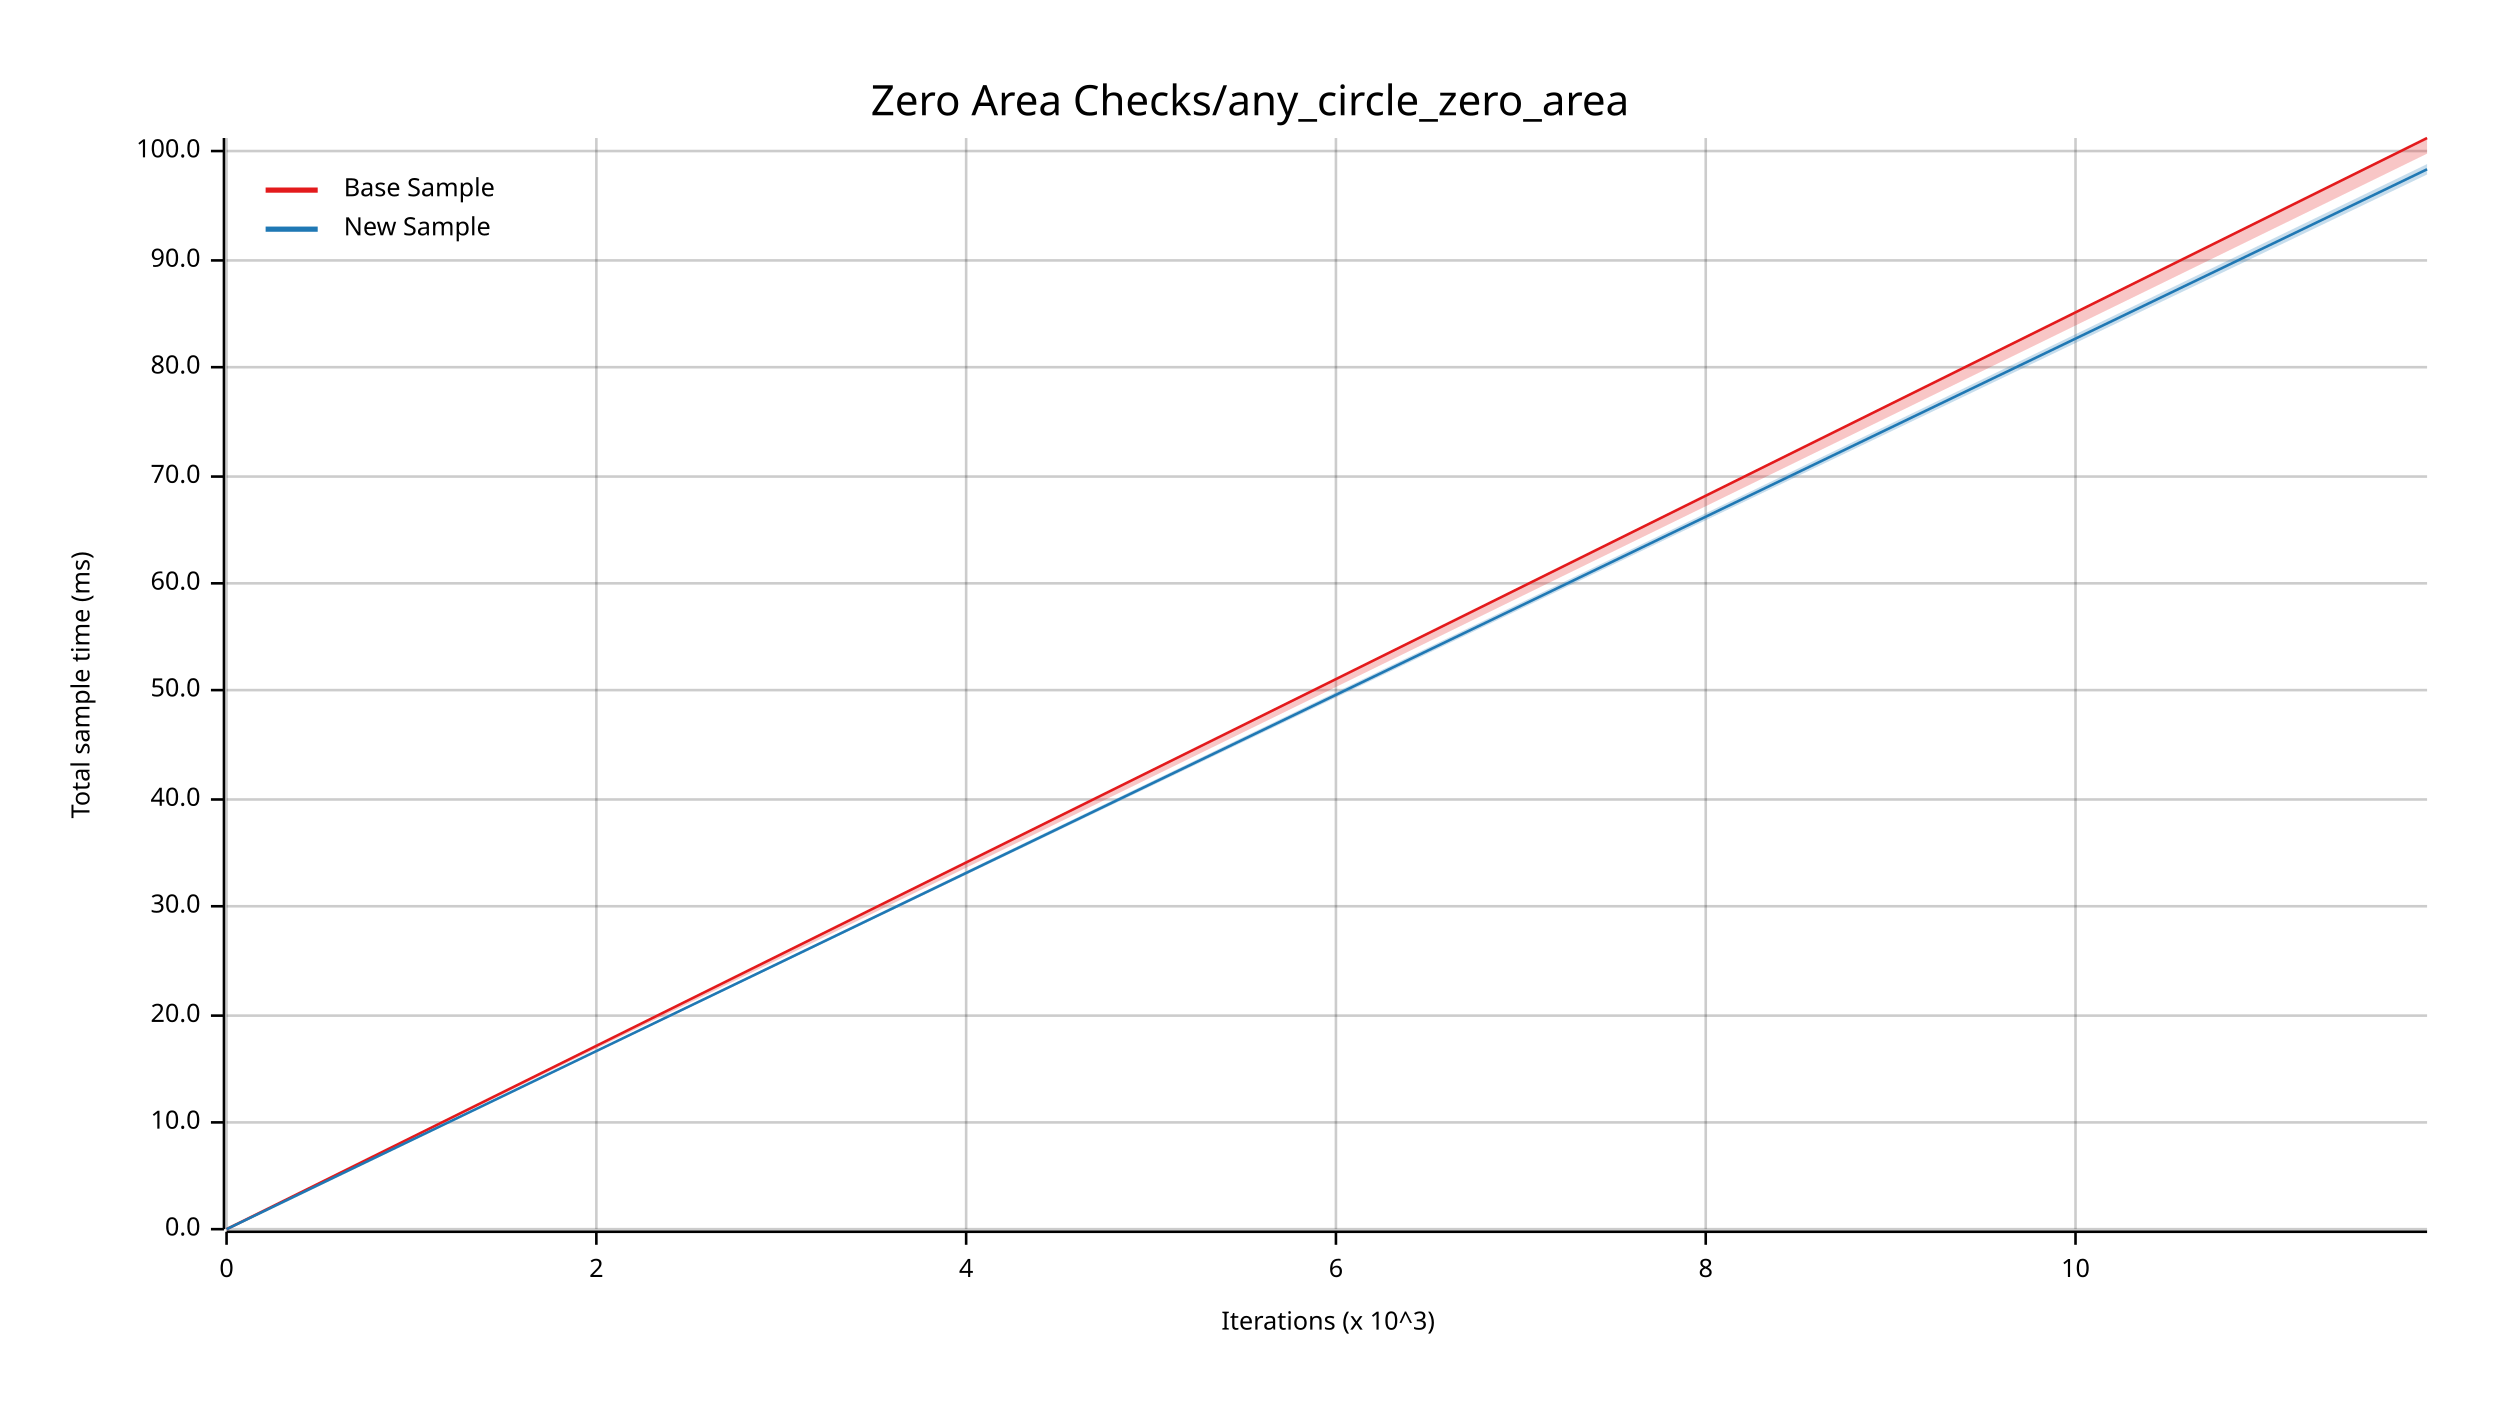
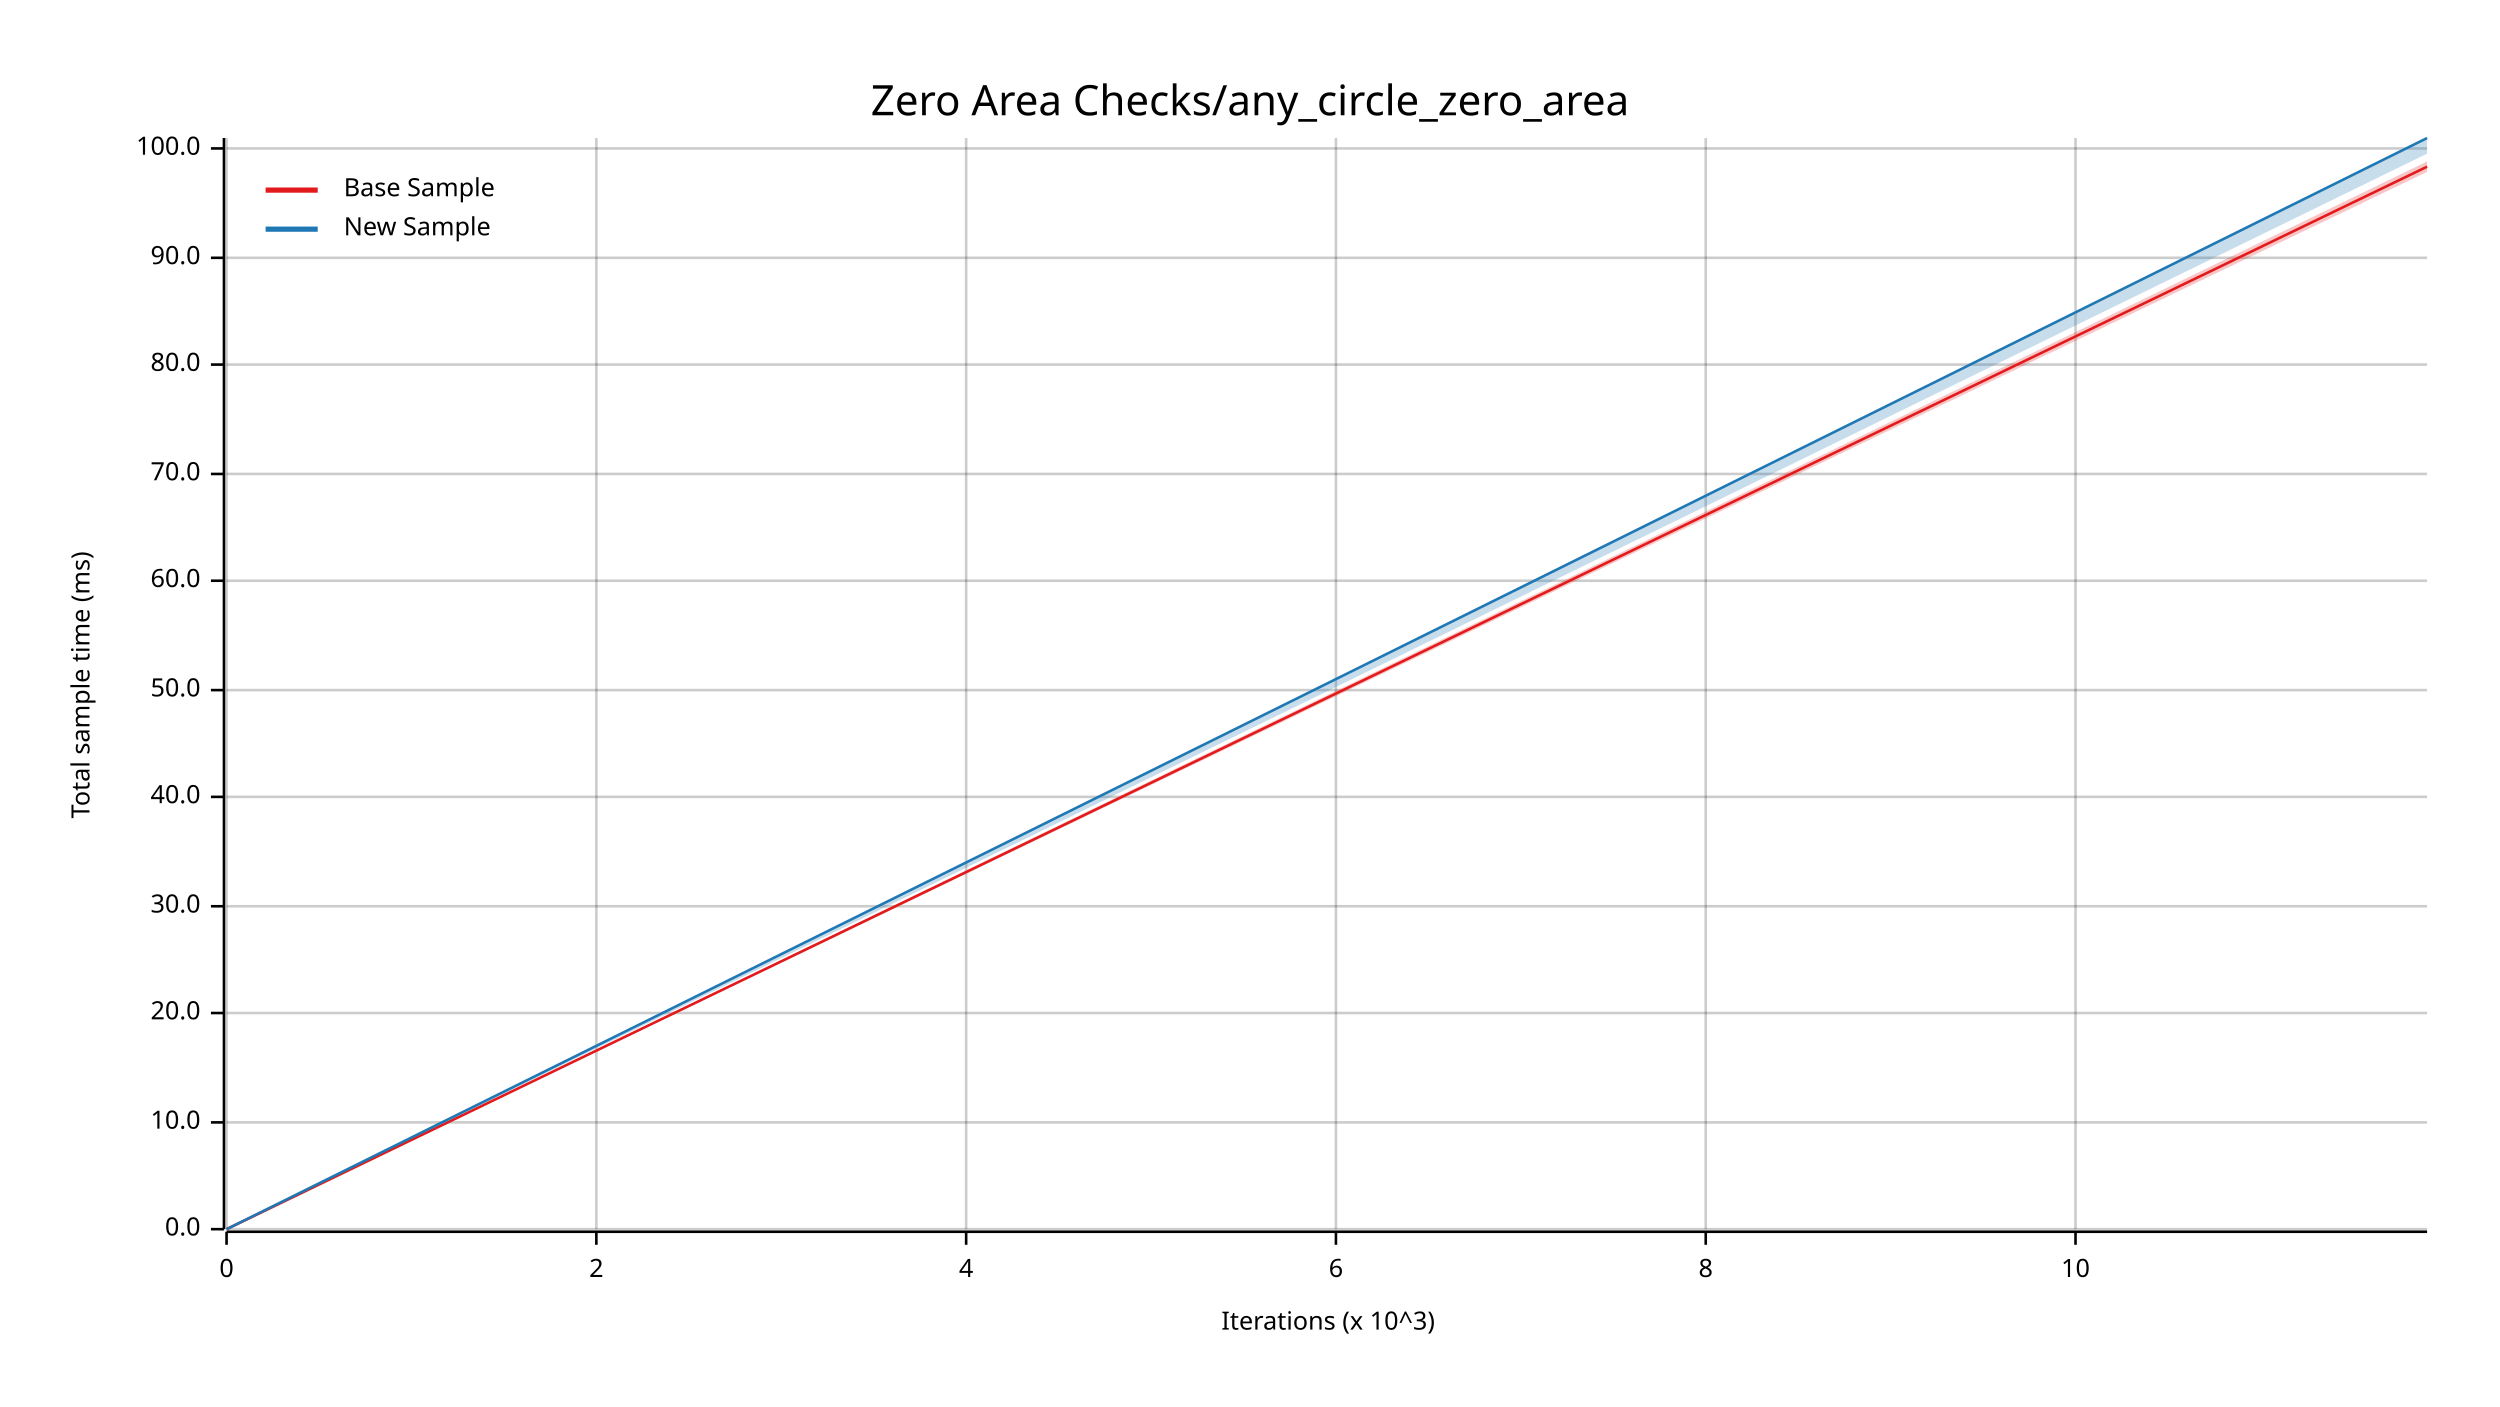
<svg xmlns="http://www.w3.org/2000/svg" width="960" height="540" viewBox="0 0 960 540">
  <text x="480" y="32" dy="0.76em" text-anchor="middle" font-family="sans-serif" font-size="16.129" opacity="1" fill="#000000">
Zero Area Checks/any_circle_zero_area
</text>
  <text x="27" y="263" dy="0.76em" text-anchor="middle" font-family="sans-serif" font-size="9.677" opacity="1" fill="#000000" transform="rotate(270, 27, 263)">
Total sample time (ms)
</text>
  <text x="510" y="513" dy="-0.5ex" text-anchor="middle" font-family="sans-serif" font-size="9.677" opacity="1" fill="#000000">
Iterations (x 10^3)
</text>
  <line opacity="0.2" stroke="#000000" stroke-width="1" x1="87" y1="472" x2="87" y2="53" />
  <line opacity="0.2" stroke="#000000" stroke-width="1" x1="229" y1="472" x2="229" y2="53" />
  <line opacity="0.2" stroke="#000000" stroke-width="1" x1="371" y1="472" x2="371" y2="53" />
  <line opacity="0.2" stroke="#000000" stroke-width="1" x1="513" y1="472" x2="513" y2="53" />
  <line opacity="0.2" stroke="#000000" stroke-width="1" x1="655" y1="472" x2="655" y2="53" />
  <line opacity="0.2" stroke="#000000" stroke-width="1" x1="797" y1="472" x2="797" y2="53" />
  <line opacity="0.2" stroke="#000000" stroke-width="1" x1="87" y1="472" x2="932" y2="472" />
  <line opacity="0.2" stroke="#000000" stroke-width="1" x1="87" y1="431" x2="932" y2="431" />
-   <line opacity="0.2" stroke="#000000" stroke-width="1" x1="87" y1="390" x2="932" y2="390" />
+   <line opacity="0.2" stroke="#000000" stroke-width="1" x1="87" y1="389" x2="932" y2="389" />
  <line opacity="0.2" stroke="#000000" stroke-width="1" x1="87" y1="348" x2="932" y2="348" />
-   <line opacity="0.2" stroke="#000000" stroke-width="1" x1="87" y1="307" x2="932" y2="307" />
+   <line opacity="0.2" stroke="#000000" stroke-width="1" x1="87" y1="306" x2="932" y2="306" />
  <line opacity="0.2" stroke="#000000" stroke-width="1" x1="87" y1="265" x2="932" y2="265" />
-   <line opacity="0.2" stroke="#000000" stroke-width="1" x1="87" y1="224" x2="932" y2="224" />
-   <line opacity="0.2" stroke="#000000" stroke-width="1" x1="87" y1="183" x2="932" y2="183" />
-   <line opacity="0.2" stroke="#000000" stroke-width="1" x1="87" y1="141" x2="932" y2="141" />
-   <line opacity="0.2" stroke="#000000" stroke-width="1" x1="87" y1="100" x2="932" y2="100" />
-   <line opacity="0.2" stroke="#000000" stroke-width="1" x1="87" y1="58" x2="932" y2="58" />
+   <line opacity="0.2" stroke="#000000" stroke-width="1" x1="87" y1="223" x2="932" y2="223" />
+   <line opacity="0.2" stroke="#000000" stroke-width="1" x1="87" y1="182" x2="932" y2="182" />
+   <line opacity="0.2" stroke="#000000" stroke-width="1" x1="87" y1="140" x2="932" y2="140" />
+   <line opacity="0.2" stroke="#000000" stroke-width="1" x1="87" y1="99" x2="932" y2="99" />
+   <line opacity="0.2" stroke="#000000" stroke-width="1" x1="87" y1="57" x2="932" y2="57" />
  <polyline fill="none" opacity="1" stroke="#000000" stroke-width="1" points="86,53 86,472 " />
  <text x="77" y="472" dy="0.5ex" text-anchor="end" font-family="sans-serif" font-size="9.677" opacity="1" fill="#000000">
0.0
</text>
  <polyline fill="none" opacity="1" stroke="#000000" stroke-width="1" points="81,472 86,472 " />
  <text x="77" y="431" dy="0.5ex" text-anchor="end" font-family="sans-serif" font-size="9.677" opacity="1" fill="#000000">
10.0
</text>
  <polyline fill="none" opacity="1" stroke="#000000" stroke-width="1" points="81,431 86,431 " />
-   <text x="77" y="390" dy="0.5ex" text-anchor="end" font-family="sans-serif" font-size="9.677" opacity="1" fill="#000000">
+   <text x="77" y="389" dy="0.5ex" text-anchor="end" font-family="sans-serif" font-size="9.677" opacity="1" fill="#000000">
20.0
</text>
-   <polyline fill="none" opacity="1" stroke="#000000" stroke-width="1" points="81,390 86,390 " />
+   <polyline fill="none" opacity="1" stroke="#000000" stroke-width="1" points="81,389 86,389 " />
  <text x="77" y="348" dy="0.5ex" text-anchor="end" font-family="sans-serif" font-size="9.677" opacity="1" fill="#000000">
30.0
</text>
  <polyline fill="none" opacity="1" stroke="#000000" stroke-width="1" points="81,348 86,348 " />
-   <text x="77" y="307" dy="0.5ex" text-anchor="end" font-family="sans-serif" font-size="9.677" opacity="1" fill="#000000">
+   <text x="77" y="306" dy="0.5ex" text-anchor="end" font-family="sans-serif" font-size="9.677" opacity="1" fill="#000000">
40.0
</text>
-   <polyline fill="none" opacity="1" stroke="#000000" stroke-width="1" points="81,307 86,307 " />
+   <polyline fill="none" opacity="1" stroke="#000000" stroke-width="1" points="81,306 86,306 " />
  <text x="77" y="265" dy="0.5ex" text-anchor="end" font-family="sans-serif" font-size="9.677" opacity="1" fill="#000000">
50.0
</text>
  <polyline fill="none" opacity="1" stroke="#000000" stroke-width="1" points="81,265 86,265 " />
-   <text x="77" y="224" dy="0.5ex" text-anchor="end" font-family="sans-serif" font-size="9.677" opacity="1" fill="#000000">
+   <text x="77" y="223" dy="0.5ex" text-anchor="end" font-family="sans-serif" font-size="9.677" opacity="1" fill="#000000">
60.0
</text>
-   <polyline fill="none" opacity="1" stroke="#000000" stroke-width="1" points="81,224 86,224 " />
-   <text x="77" y="183" dy="0.5ex" text-anchor="end" font-family="sans-serif" font-size="9.677" opacity="1" fill="#000000">
+   <polyline fill="none" opacity="1" stroke="#000000" stroke-width="1" points="81,223 86,223 " />
+   <text x="77" y="182" dy="0.5ex" text-anchor="end" font-family="sans-serif" font-size="9.677" opacity="1" fill="#000000">
70.0
</text>
-   <polyline fill="none" opacity="1" stroke="#000000" stroke-width="1" points="81,183 86,183 " />
-   <text x="77" y="141" dy="0.5ex" text-anchor="end" font-family="sans-serif" font-size="9.677" opacity="1" fill="#000000">
+   <polyline fill="none" opacity="1" stroke="#000000" stroke-width="1" points="81,182 86,182 " />
+   <text x="77" y="140" dy="0.5ex" text-anchor="end" font-family="sans-serif" font-size="9.677" opacity="1" fill="#000000">
80.0
</text>
-   <polyline fill="none" opacity="1" stroke="#000000" stroke-width="1" points="81,141 86,141 " />
-   <text x="77" y="100" dy="0.5ex" text-anchor="end" font-family="sans-serif" font-size="9.677" opacity="1" fill="#000000">
+   <polyline fill="none" opacity="1" stroke="#000000" stroke-width="1" points="81,140 86,140 " />
+   <text x="77" y="99" dy="0.5ex" text-anchor="end" font-family="sans-serif" font-size="9.677" opacity="1" fill="#000000">
90.0
</text>
-   <polyline fill="none" opacity="1" stroke="#000000" stroke-width="1" points="81,100 86,100 " />
-   <text x="77" y="58" dy="0.5ex" text-anchor="end" font-family="sans-serif" font-size="9.677" opacity="1" fill="#000000">
+   <polyline fill="none" opacity="1" stroke="#000000" stroke-width="1" points="81,99 86,99 " />
+   <text x="77" y="57" dy="0.5ex" text-anchor="end" font-family="sans-serif" font-size="9.677" opacity="1" fill="#000000">
100.0
</text>
-   <polyline fill="none" opacity="1" stroke="#000000" stroke-width="1" points="81,58 86,58 " />
+   <polyline fill="none" opacity="1" stroke="#000000" stroke-width="1" points="81,57 86,57 " />
  <polyline fill="none" opacity="1" stroke="#000000" stroke-width="1" points="87,473 932,473 " />
  <text x="87" y="483" dy="0.76em" text-anchor="middle" font-family="sans-serif" font-size="9.677" opacity="1" fill="#000000">
0
</text>
  <polyline fill="none" opacity="1" stroke="#000000" stroke-width="1" points="87,473 87,478 " />
  <text x="229" y="483" dy="0.76em" text-anchor="middle" font-family="sans-serif" font-size="9.677" opacity="1" fill="#000000">
2
</text>
  <polyline fill="none" opacity="1" stroke="#000000" stroke-width="1" points="229,473 229,478 " />
  <text x="371" y="483" dy="0.76em" text-anchor="middle" font-family="sans-serif" font-size="9.677" opacity="1" fill="#000000">
4
</text>
  <polyline fill="none" opacity="1" stroke="#000000" stroke-width="1" points="371,473 371,478 " />
  <text x="513" y="483" dy="0.76em" text-anchor="middle" font-family="sans-serif" font-size="9.677" opacity="1" fill="#000000">
6
</text>
  <polyline fill="none" opacity="1" stroke="#000000" stroke-width="1" points="513,473 513,478 " />
  <text x="655" y="483" dy="0.76em" text-anchor="middle" font-family="sans-serif" font-size="9.677" opacity="1" fill="#000000">
8
</text>
  <polyline fill="none" opacity="1" stroke="#000000" stroke-width="1" points="655,473 655,478 " />
  <text x="797" y="483" dy="0.76em" text-anchor="middle" font-family="sans-serif" font-size="9.677" opacity="1" fill="#000000">
10
</text>
  <polyline fill="none" opacity="1" stroke="#000000" stroke-width="1" points="797,473 797,478 " />
-   <polyline fill="none" opacity="1" stroke="#E31A1C" stroke-width="1" points="87,472 932,53 " />
-   <polygon opacity="0.25" fill="#E31A1C" points="87,472 932,59 932,53 " />
-   <polyline fill="none" opacity="1" stroke="#1F78B4" stroke-width="1" points="87,472 932,65 " />
-   <polygon opacity="0.25" fill="#1F78B4" points="87,472 932,67 932,63 " />
+   <polyline fill="none" opacity="1" stroke="#E31A1C" stroke-width="1" points="87,472 932,64 " />
+   <polygon opacity="0.25" fill="#E31A1C" points="87,472 932,66 932,62 " />
+   <polyline fill="none" opacity="1" stroke="#1F78B4" stroke-width="1" points="87,472 932,53 " />
+   <polygon opacity="0.25" fill="#1F78B4" points="87,472 932,59 932,53 " />
  <text x="132" y="68" dy="0.76em" text-anchor="start" font-family="sans-serif" font-size="9.677" opacity="1" fill="#000000">
Base Sample
</text>
  <text x="132" y="83" dy="0.76em" text-anchor="start" font-family="sans-serif" font-size="9.677" opacity="1" fill="#000000">
New Sample
</text>
  <polyline fill="none" opacity="1" stroke="#E31A1C" stroke-width="2" points="102,73 122,73 " />
  <polyline fill="none" opacity="1" stroke="#1F78B4" stroke-width="2" points="102,88 122,88 " />
</svg>
